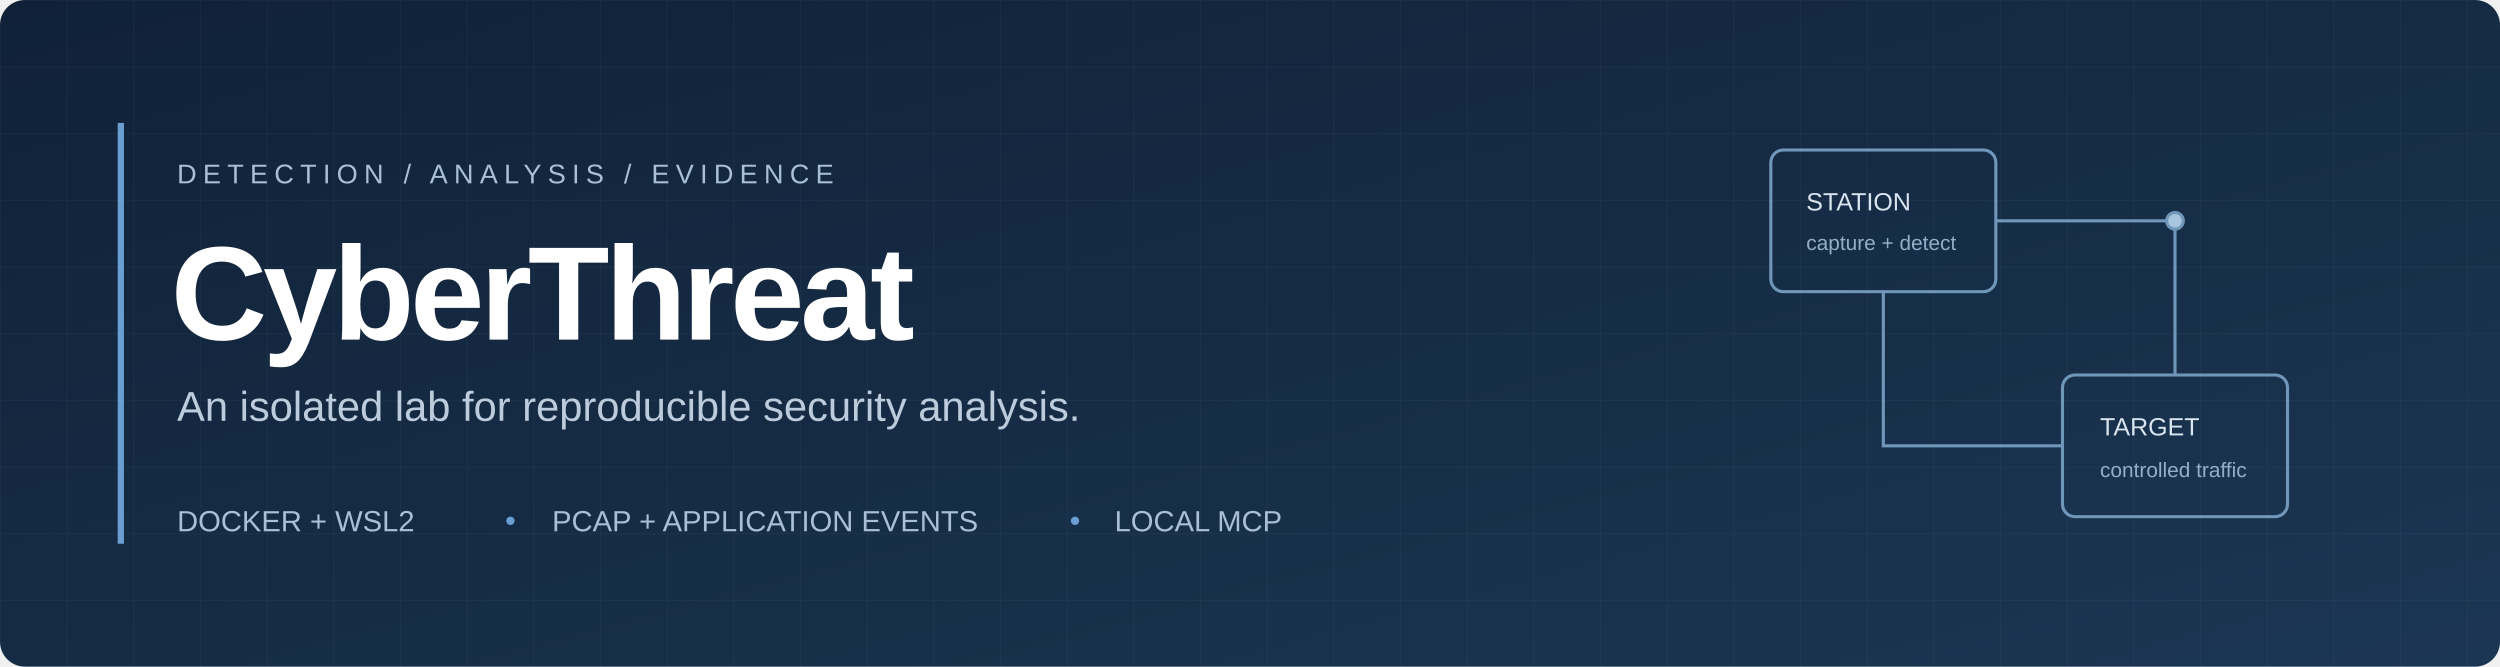
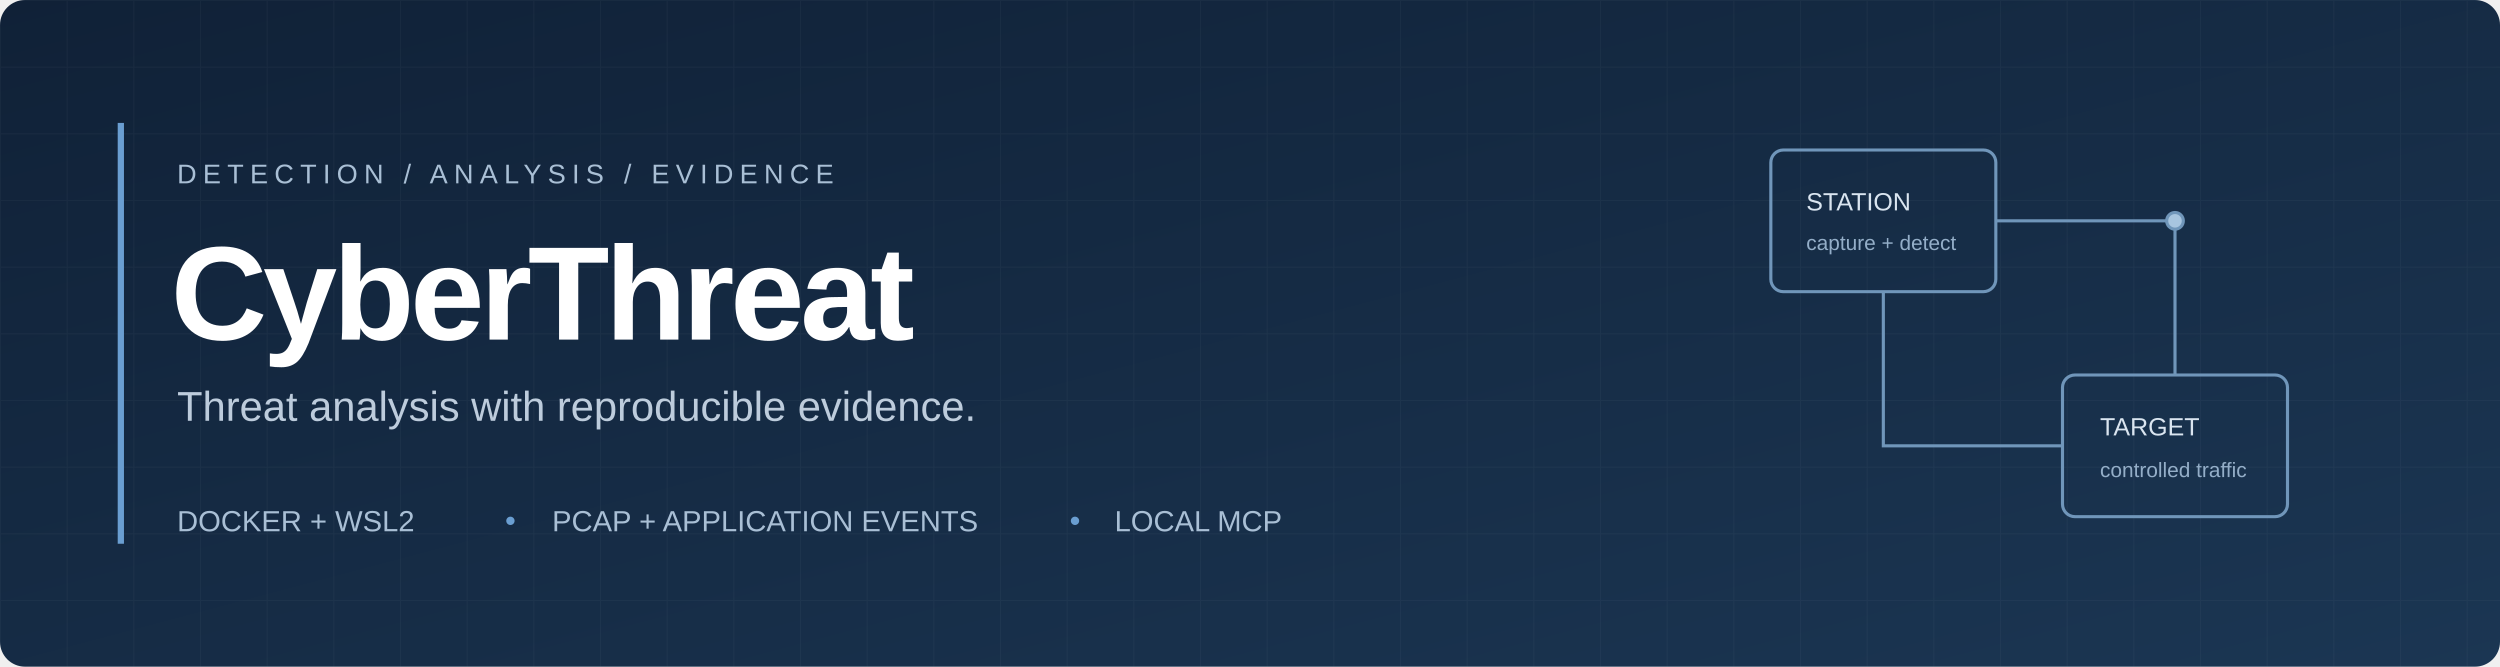
<svg xmlns="http://www.w3.org/2000/svg" width="1200" height="320" viewBox="0 0 1200 320" role="img" aria-labelledby="title desc">
  <defs>
    <linearGradient id="bg" x2="1" y2="1">
      <stop stop-color="#102137" />
      <stop offset="1" stop-color="#1b3653" />
    </linearGradient>
    <pattern id="grid" width="32" height="32" patternUnits="userSpaceOnUse">
      <path d="M32 0H0V32" fill="none" stroke="#ffffff" stroke-opacity=".035" />
    </pattern>
  </defs>
  <rect width="1200" height="320" rx="12" fill="url(#bg)" />
  <rect width="1200" height="320" rx="12" fill="url(#grid)" />
  <path d="M58 59V261" stroke="#6a9ed1" stroke-width="3" />
  <text x="85" y="88" font-family="Arial,sans-serif" font-size="13" letter-spacing="3" fill="#a9bfd5">DETECTION / ANALYSIS / EVIDENCE</text>
  <text x="82" y="163" font-family="Arial,sans-serif" font-weight="700" font-size="64" letter-spacing="-2" fill="#ffffff">CyberThreat</text>
-   <text x="85" y="202" font-family="Arial,sans-serif" font-size="20" fill="#bdccdc">An isolated lab for reproducible security analysis.</text>
+   <text x="85" y="202" font-family="Arial,sans-serif" font-size="20" fill="#bdccdc">Threat analysis with reproducible evidence.</text>
  <text x="85" y="255" font-family="Arial,sans-serif" font-size="14" fill="#a9bfd5">DOCKER + WSL2</text>
  <circle cx="245" cy="250" r="2" fill="#6a9ed1" />
  <text x="265" y="255" font-family="Arial,sans-serif" font-size="14" fill="#a9bfd5">PCAP + APPLICATION EVENTS</text>
  <circle cx="516" cy="250" r="2" fill="#6a9ed1" />
  <text x="535" y="255" font-family="Arial,sans-serif" font-size="14" fill="#a9bfd5">LOCAL MCP</text>
  <g transform="translate(850 72)" fill="none" stroke="#7096ba" stroke-width="1.5">
    <rect width="108" height="68" rx="6" />
    <rect x="140" y="108" width="108" height="68" rx="6" />
    <path d="M108 34H194V108" />
    <path d="M54 68V142H140" />
    <circle cx="194" cy="34" r="4" fill="#a8c5df" />
  </g>
  <text x="867" y="101" font-family="Arial,sans-serif" font-size="12" fill="#dae5f0">STATION</text>
  <text x="867" y="120" font-family="Arial,sans-serif" font-size="10" fill="#94aec8">capture + detect</text>
  <text x="1008" y="209" font-family="Arial,sans-serif" font-size="12" fill="#dae5f0">TARGET</text>
  <text x="1008" y="229" font-family="Arial,sans-serif" font-size="10" fill="#94aec8">controlled traffic</text>
</svg>
